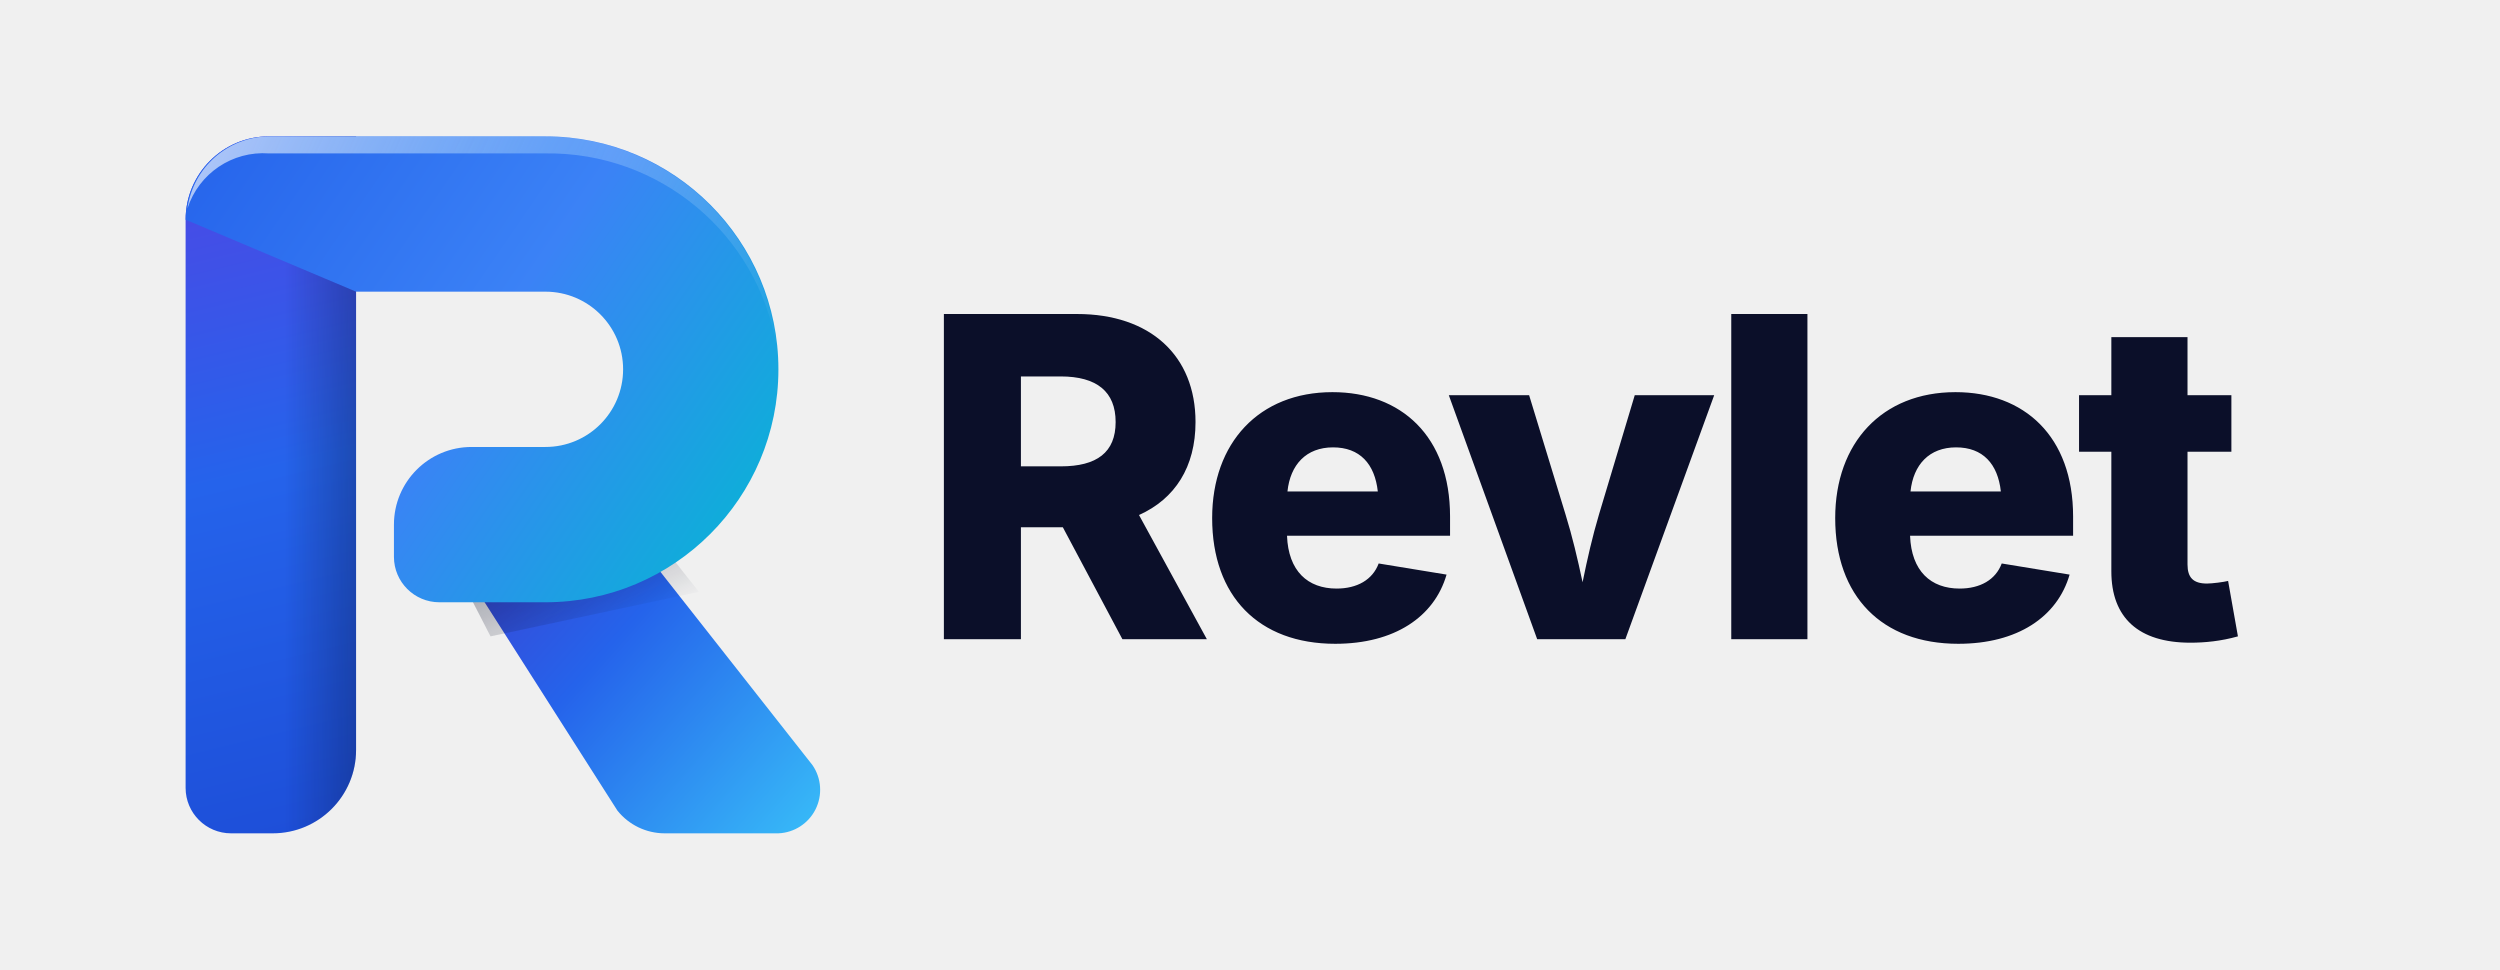
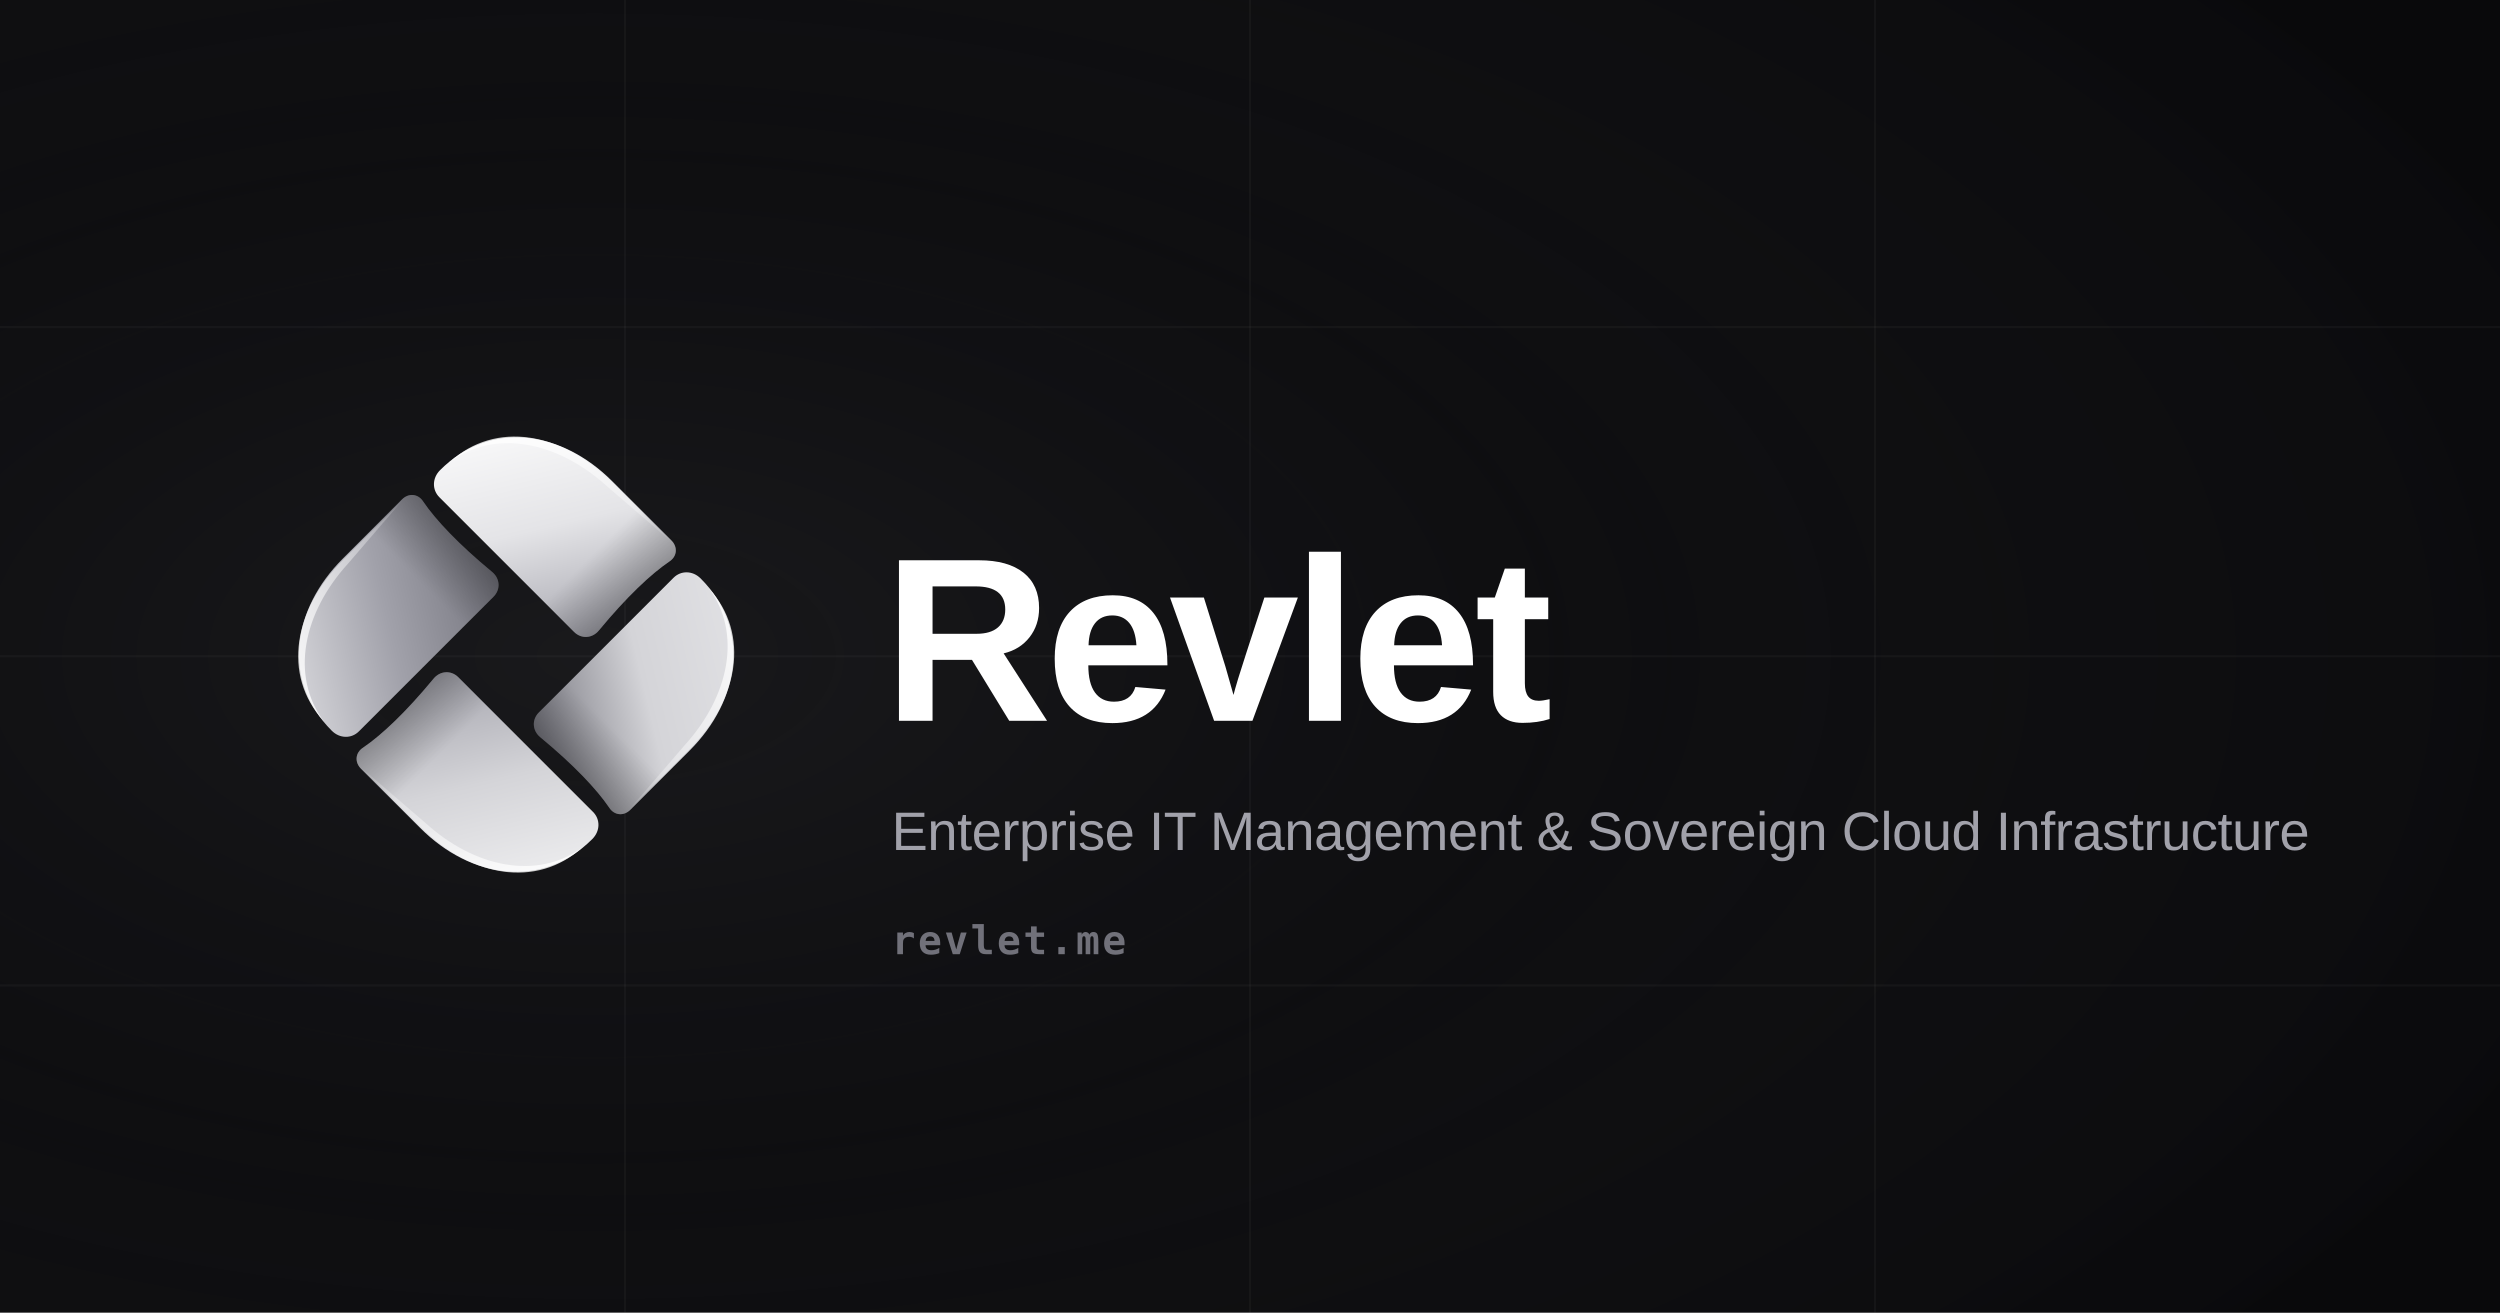
- <svg xmlns="http://www.w3.org/2000/svg" width="2640" height="1024" viewBox="0 0 2640 1024" fill="none" role="img" aria-label="Revlet Logo">
+ <svg xmlns="http://www.w3.org/2000/svg" width="1200" height="630" viewBox="0 0 1200 630" fill="none" role="img" aria-label="Revlet OpenGraph Banner">
  <defs>
-     <linearGradient id="rvl-pillar" x1="176" y1="144" x2="356" y2="880" gradientUnits="userSpaceOnUse">
-       <stop offset="0%" stop-color="#4F46E5" />
-       <stop offset="48%" stop-color="#2563EB" />
-       <stop offset="100%" stop-color="#1D4ED8" />
+     <radialGradient id="bn-glow" cx="24%" cy="50%" r="85%">
+       <stop offset="0%" stop-color="#27272A" stop-opacity="0.55" />
+       <stop offset="45%" stop-color="#18181B" stop-opacity="0.35" />
+       <stop offset="100%" stop-color="#09090B" stop-opacity="1" />
+     </radialGradient>
+     <linearGradient id="rvb-f0" x1="160" y1="140" x2="600" y2="410" gradientUnits="userSpaceOnUse">
+       <stop offset="0%" stop-color="#FFFFFF" />
+       <stop offset="52%" stop-color="#E4E4E7" />
+       <stop offset="100%" stop-color="#A1A1AA" />
    </linearGradient>
-     <linearGradient id="rvl-loop" x1="176" y1="144" x2="812" y2="580" gradientUnits="userSpaceOnUse">
-       <stop offset="0%" stop-color="#2563EB" />
-       <stop offset="50%" stop-color="#3B82F6" />
-       <stop offset="100%" stop-color="#06B6D4" />
+     <linearGradient id="rvb-f1" x1="160" y1="140" x2="600" y2="410" gradientUnits="userSpaceOnUse">
+       <stop offset="0%" stop-color="#E4E4E7" />
+       <stop offset="52%" stop-color="#D4D4D8" />
+       <stop offset="100%" stop-color="#71717A" />
    </linearGradient>
-     <linearGradient id="rvl-wing" x1="440" y1="520" x2="848" y2="880" gradientUnits="userSpaceOnUse">
-       <stop offset="0%" stop-color="#4338CA" />
-       <stop offset="45%" stop-color="#2563EB" />
-       <stop offset="100%" stop-color="#38BDF8" />
+     <linearGradient id="rvb-f2" x1="160" y1="140" x2="600" y2="410" gradientUnits="userSpaceOnUse">
+       <stop offset="0%" stop-color="#F4F4F5" />
+       <stop offset="52%" stop-color="#D4D4D8" />
+       <stop offset="100%" stop-color="#A1A1AA" />
    </linearGradient>
-     <linearGradient id="rvl-crease" x1="520" y1="540" x2="590" y2="690" gradientUnits="userSpaceOnUse">
-       <stop offset="0%" stop-color="#060B26" stop-opacity="0.48" />
-       <stop offset="100%" stop-color="#060B26" stop-opacity="0" />
+     <linearGradient id="rvb-f3" x1="160" y1="140" x2="600" y2="410" gradientUnits="userSpaceOnUse">
+       <stop offset="0%" stop-color="#E4E4E7" />
+       <stop offset="52%" stop-color="#A1A1AA" />
+       <stop offset="100%" stop-color="#71717A" />
    </linearGradient>
-     <linearGradient id="rvl-bevel" x1="280" y1="310" x2="356" y2="310" gradientUnits="userSpaceOnUse">
-       <stop offset="0%" stop-color="#060B26" stop-opacity="0" />
-       <stop offset="100%" stop-color="#060B26" stop-opacity="0.28" />
-     </linearGradient>
-     <linearGradient id="rvl-rim" x1="180" y1="144" x2="800" y2="420" gradientUnits="userSpaceOnUse">
-       <stop offset="0%" stop-color="#FFFFFF" stop-opacity="0.65" />
-       <stop offset="55%" stop-color="#BAE6FD" stop-opacity="0.32" />
+     <linearGradient id="rvb-rim" x1="156" y1="144" x2="580" y2="260" gradientUnits="userSpaceOnUse">
+       <stop offset="0%" stop-color="#FFFFFF" stop-opacity="0.9" />
+       <stop offset="65%" stop-color="#FFFFFF" stop-opacity="0.35" />
      <stop offset="100%" stop-color="#FFFFFF" stop-opacity="0" />
    </linearGradient>
+     <linearGradient id="rvb-tuck" x1="480" y1="270" x2="600" y2="270" gradientUnits="userSpaceOnUse">
+       <stop offset="0%" stop-color="#000000" stop-opacity="0" />
+       <stop offset="100%" stop-color="#000000" stop-opacity="0.28" />
+     </linearGradient>
  </defs>
-   <g transform="translate(20, 0)">
-     <path d="       M 428 536       L 624 536       L 838 808       A 46 46 0 0 1 802 880       L 682 880       A 64 64 0 0 1 632 856       Z     " fill="url(#rvl-wing)" />
-     <path d="       M 428 536       L 648 536       L 718 625       L 498 672       Z     " fill="url(#rvl-crease)" />
-     <clipPath id="rvl-pillar-clip">
-       <path d="         M 176 232         A 88 88 0 0 1 264 144         L 356 144         L 356 792         A 88 88 0 0 1 268 880         L 224 880         A 48 48 0 0 1 176 832         Z       " />
+   <rect width="1200" height="630" fill="#09090B" />
+   <rect width="1200" height="630" fill="url(#bn-glow)" />
+   <g stroke="#FFFFFF" stroke-opacity="0.035" stroke-width="1">
+     <line x1="0" y1="157" x2="1200" y2="157" />
+     <line x1="0" y1="315" x2="1200" y2="315" />
+     <line x1="0" y1="473" x2="1200" y2="473" />
+     <line x1="300" y1="0" x2="300" y2="630" />
+     <line x1="600" y1="0" x2="600" y2="630" />
+     <line x1="900" y1="0" x2="900" y2="630" />
+   </g>
+   <g transform="translate(108, 175) scale(0.273)">
+     <clipPath id="rvb-blade-clip">
+       <path d="     M 156 364     C 156 226, 268 144, 406 144     L 568 144     C 586 144, 598 158, 594 176     C 586 218, 584 282, 592 366     C 594 386, 580 402, 560 402     L 192 402     C 172 402, 156 386, 156 364     Z   " />
    </clipPath>
-     <path d="       M 176 232       A 88 88 0 0 1 264 144       L 356 144       L 356 792       A 88 88 0 0 1 268 880       L 224 880       A 48 48 0 0 1 176 832       Z     " fill="url(#rvl-pillar)" />
-     <rect x="276" y="144" width="80" height="736" fill="url(#rvl-bevel)" clip-path="url(#rvl-pillar-clip)" />
-     <path d="       M 176 232       A 88 88 0 0 1 264 144       L 556 144       A 246 246 0 0 1 802 390       A 246 246 0 0 1 556 636       L 444 636       A 48 48 0 0 1 396 588       L 396 554       A 82 82 0 0 1 478 472       L 556 472       A 82 82 0 0 0 638 390       A 82 82 0 0 0 556 308       L 356 308       L 176 232       Z     " fill="url(#rvl-loop)" />
-     <path d="       M 178 220       A 88 88 0 0 1 264 144       L 556 144       A 246 246 0 0 1 800 366       A 244 244 0 0 0 556 162       L 264 162       A 84 84 0 0 0 178 220       Z     " fill="url(#rvl-rim)" />
+     <g transform="rotate(45 512 512) scale(0.91) translate(49 49)">
+       <g transform="rotate(0 512 512)">
+         <path d="     M 156 364     C 156 226, 268 144, 406 144     L 568 144     C 586 144, 598 158, 594 176     C 586 218, 584 282, 592 366     C 594 386, 580 402, 560 402     L 192 402     C 172 402, 156 386, 156 364     Z   " fill="url(#rvb-f0)" />
+         <rect x="470" y="144" width="130" height="258" fill="url(#rvb-tuck)" clip-path="url(#rvb-blade-clip)" />
+         <path d="         M 158 340         C 164 218, 272 146, 406 146         L 566 146         L 406 158         C 278 164, 174 232, 158 340         Z       " fill="url(#rvb-rim)" />
+       </g>
+       <g transform="rotate(90 512 512)">
+         <path d="     M 156 364     C 156 226, 268 144, 406 144     L 568 144     C 586 144, 598 158, 594 176     C 586 218, 584 282, 592 366     C 594 386, 580 402, 560 402     L 192 402     C 172 402, 156 386, 156 364     Z   " fill="url(#rvb-f1)" />
+         <rect x="470" y="144" width="130" height="258" fill="url(#rvb-tuck)" clip-path="url(#rvb-blade-clip)" />
+         <path d="         M 158 340         C 164 218, 272 146, 406 146         L 566 146         L 406 158         C 278 164, 174 232, 158 340         Z       " fill="url(#rvb-rim)" />
+       </g>
+       <g transform="rotate(180 512 512)">
+         <path d="     M 156 364     C 156 226, 268 144, 406 144     L 568 144     C 586 144, 598 158, 594 176     C 586 218, 584 282, 592 366     C 594 386, 580 402, 560 402     L 192 402     C 172 402, 156 386, 156 364     Z   " fill="url(#rvb-f2)" />
+         <rect x="470" y="144" width="130" height="258" fill="url(#rvb-tuck)" clip-path="url(#rvb-blade-clip)" />
+         <path d="         M 158 340         C 164 218, 272 146, 406 146         L 566 146         L 406 158         C 278 164, 174 232, 158 340         Z       " fill="url(#rvb-rim)" />
+       </g>
+       <g transform="rotate(270 512 512)">
+         <path d="     M 156 364     C 156 226, 268 144, 406 144     L 568 144     C 586 144, 598 158, 594 176     C 586 218, 584 282, 592 366     C 594 386, 580 402, 560 402     L 192 402     C 172 402, 156 386, 156 364     Z   " fill="url(#rvb-f3)" />
+         <rect x="470" y="144" width="130" height="258" fill="url(#rvb-tuck)" clip-path="url(#rvb-blade-clip)" />
+         <path d="         M 158 340         C 164 218, 272 146, 406 146         L 566 146         L 406 158         C 278 164, 174 232, 158 340         Z       " fill="url(#rvb-rim)" />
+       </g>
+     </g>
  </g>
-   <text x="970" y="675" font-family="-apple-system, BlinkMacSystemFont, 'SF Pro Display', 'Inter', 'Helvetica Neue', Arial, sans-serif" font-size="472" font-weight="800" letter-spacing="-14" fill="#0B0F29">Revlet</text>
+   <text x="424" y="346" font-family="-apple-system, BlinkMacSystemFont, 'SF Pro Display', 'Avenir Next', 'Helvetica Neue', Arial, sans-serif" font-size="112" font-weight="700" letter-spacing="-3" fill="#FFFFFF">Revlet</text>
+   <text x="428" y="408" font-family="-apple-system, BlinkMacSystemFont, 'SF Pro Display', 'Avenir Next', 'Helvetica Neue', Arial, sans-serif" font-size="26" font-weight="500" letter-spacing="-0.2" fill="#A1A1AA">Enterprise IT Management &amp; Sovereign Cloud Infrastructure</text>
+   <text x="428" y="458" font-family="ui-monospace, SFMono-Regular, Menlo, Monaco, Consolas, monospace" font-size="19" font-weight="600" letter-spacing="1.2" fill="#71717A">revlet.me</text>
</svg>
